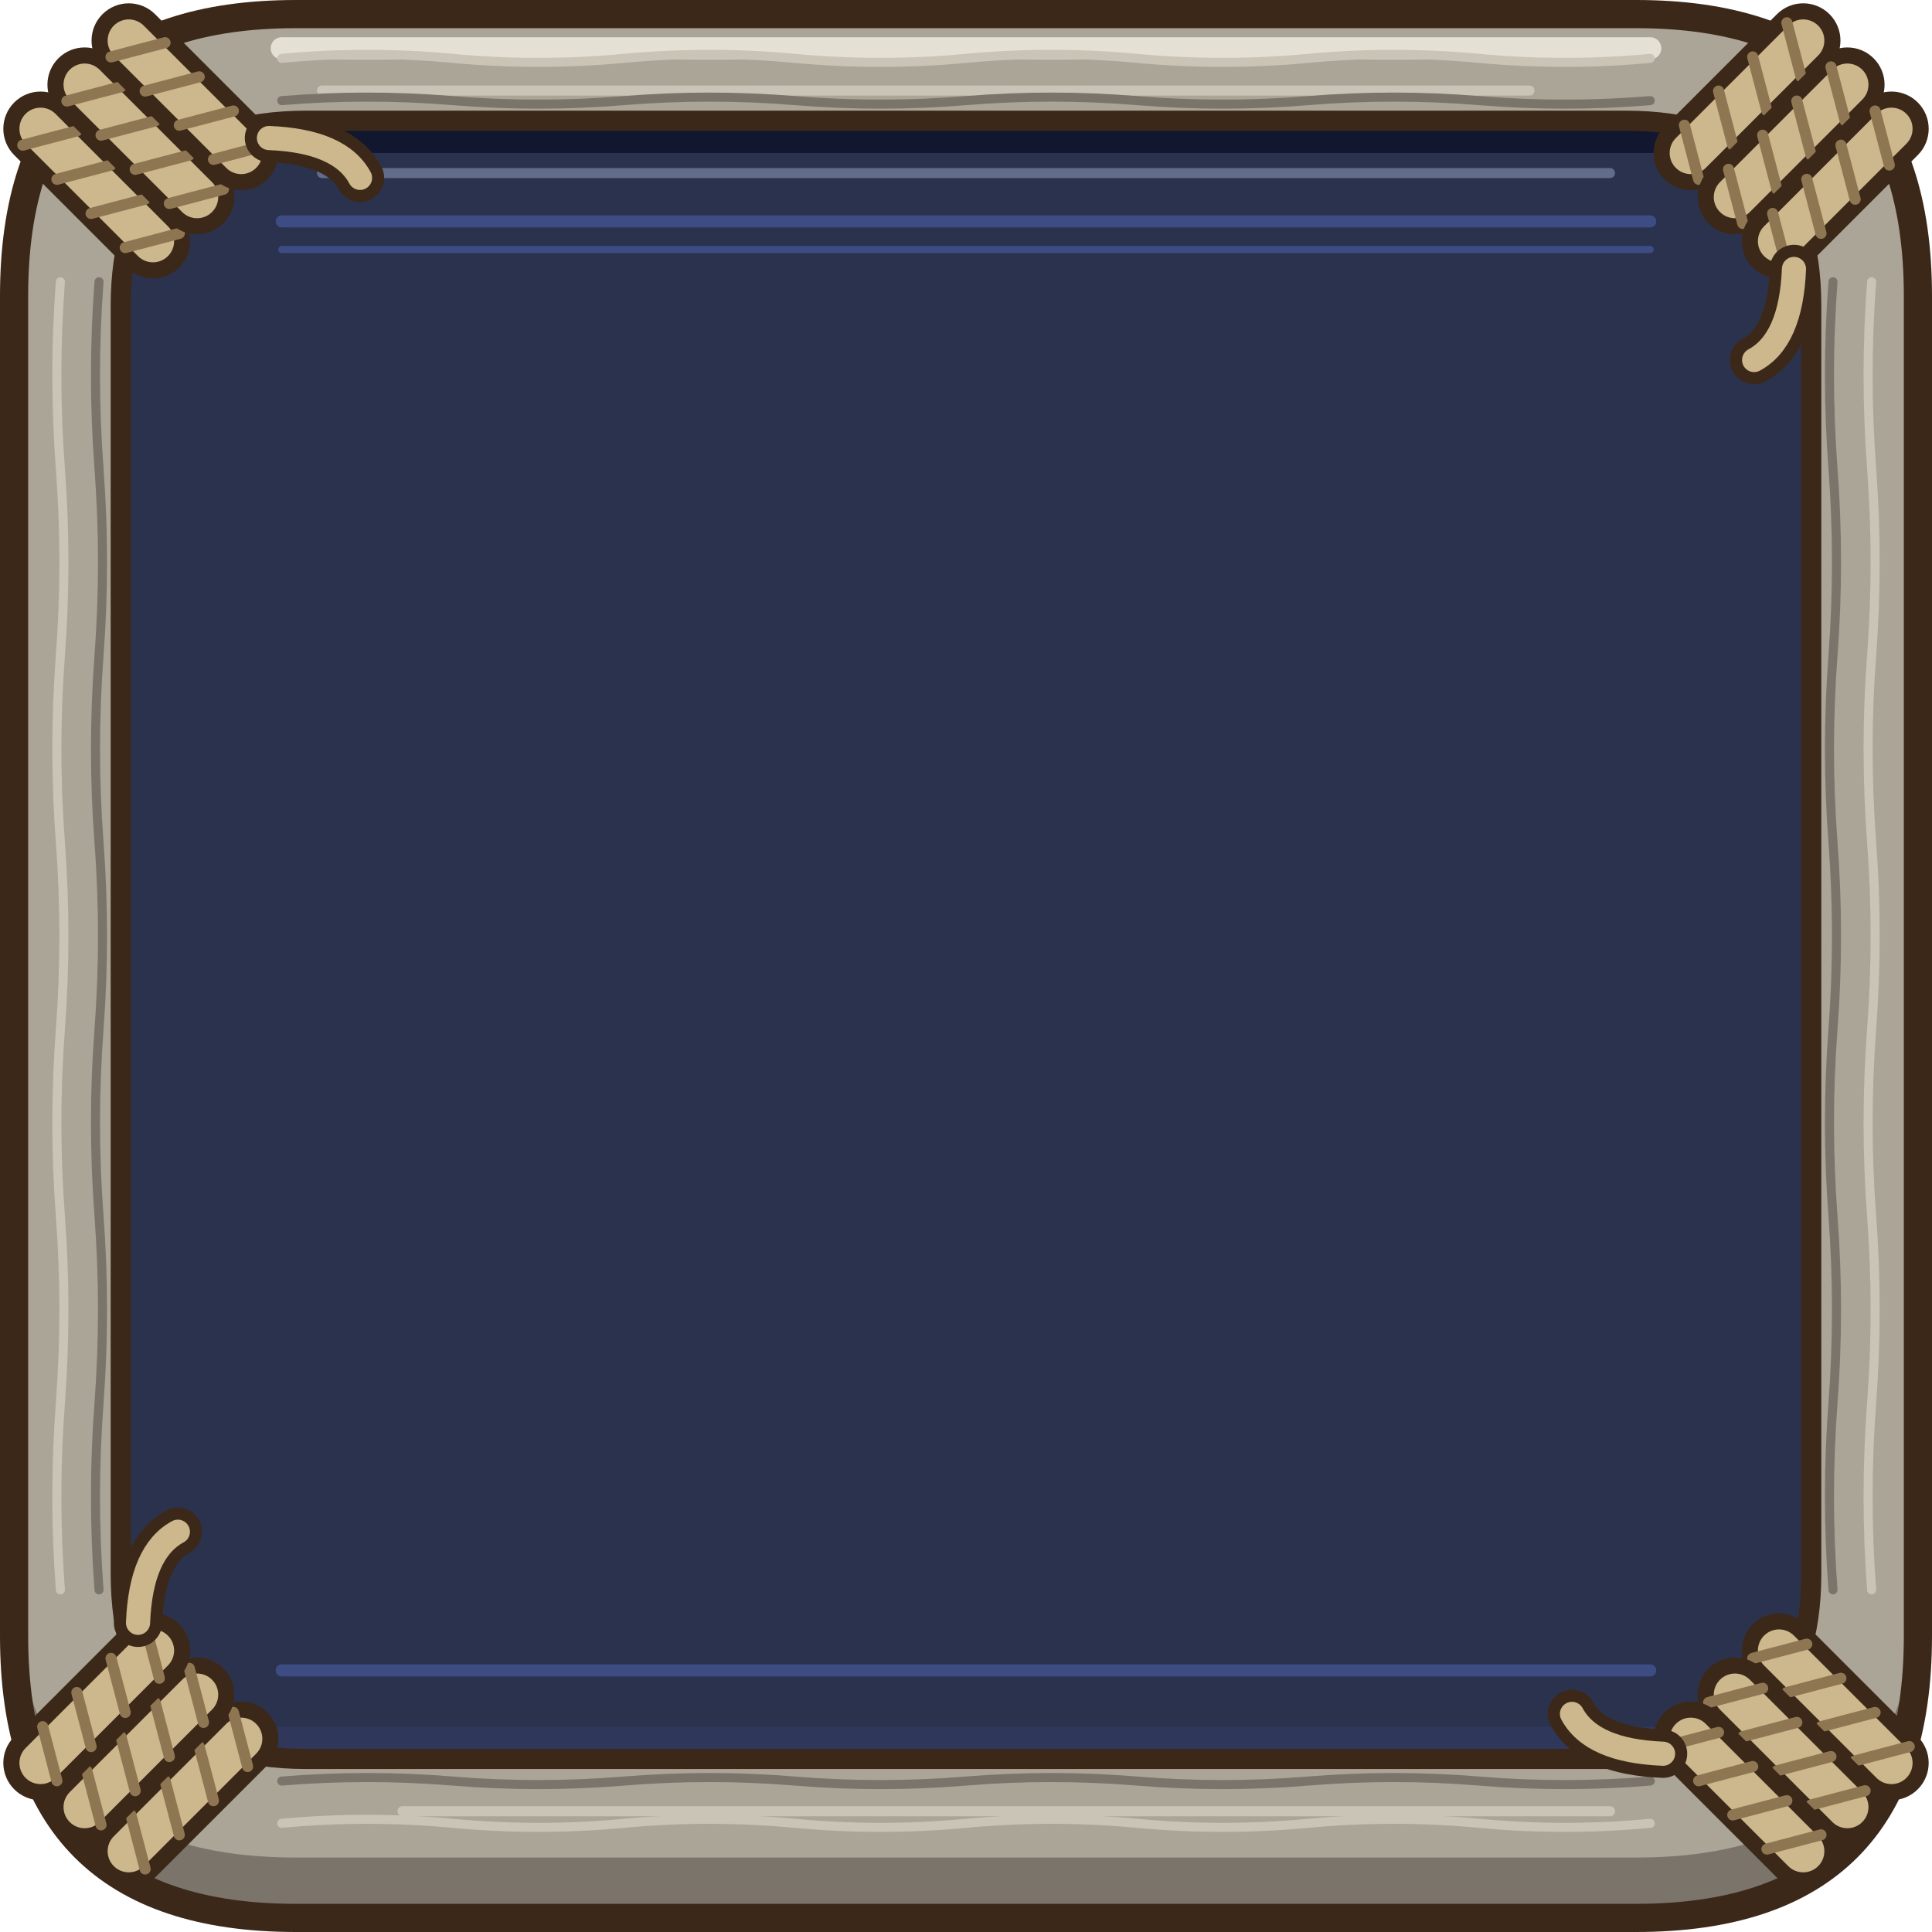
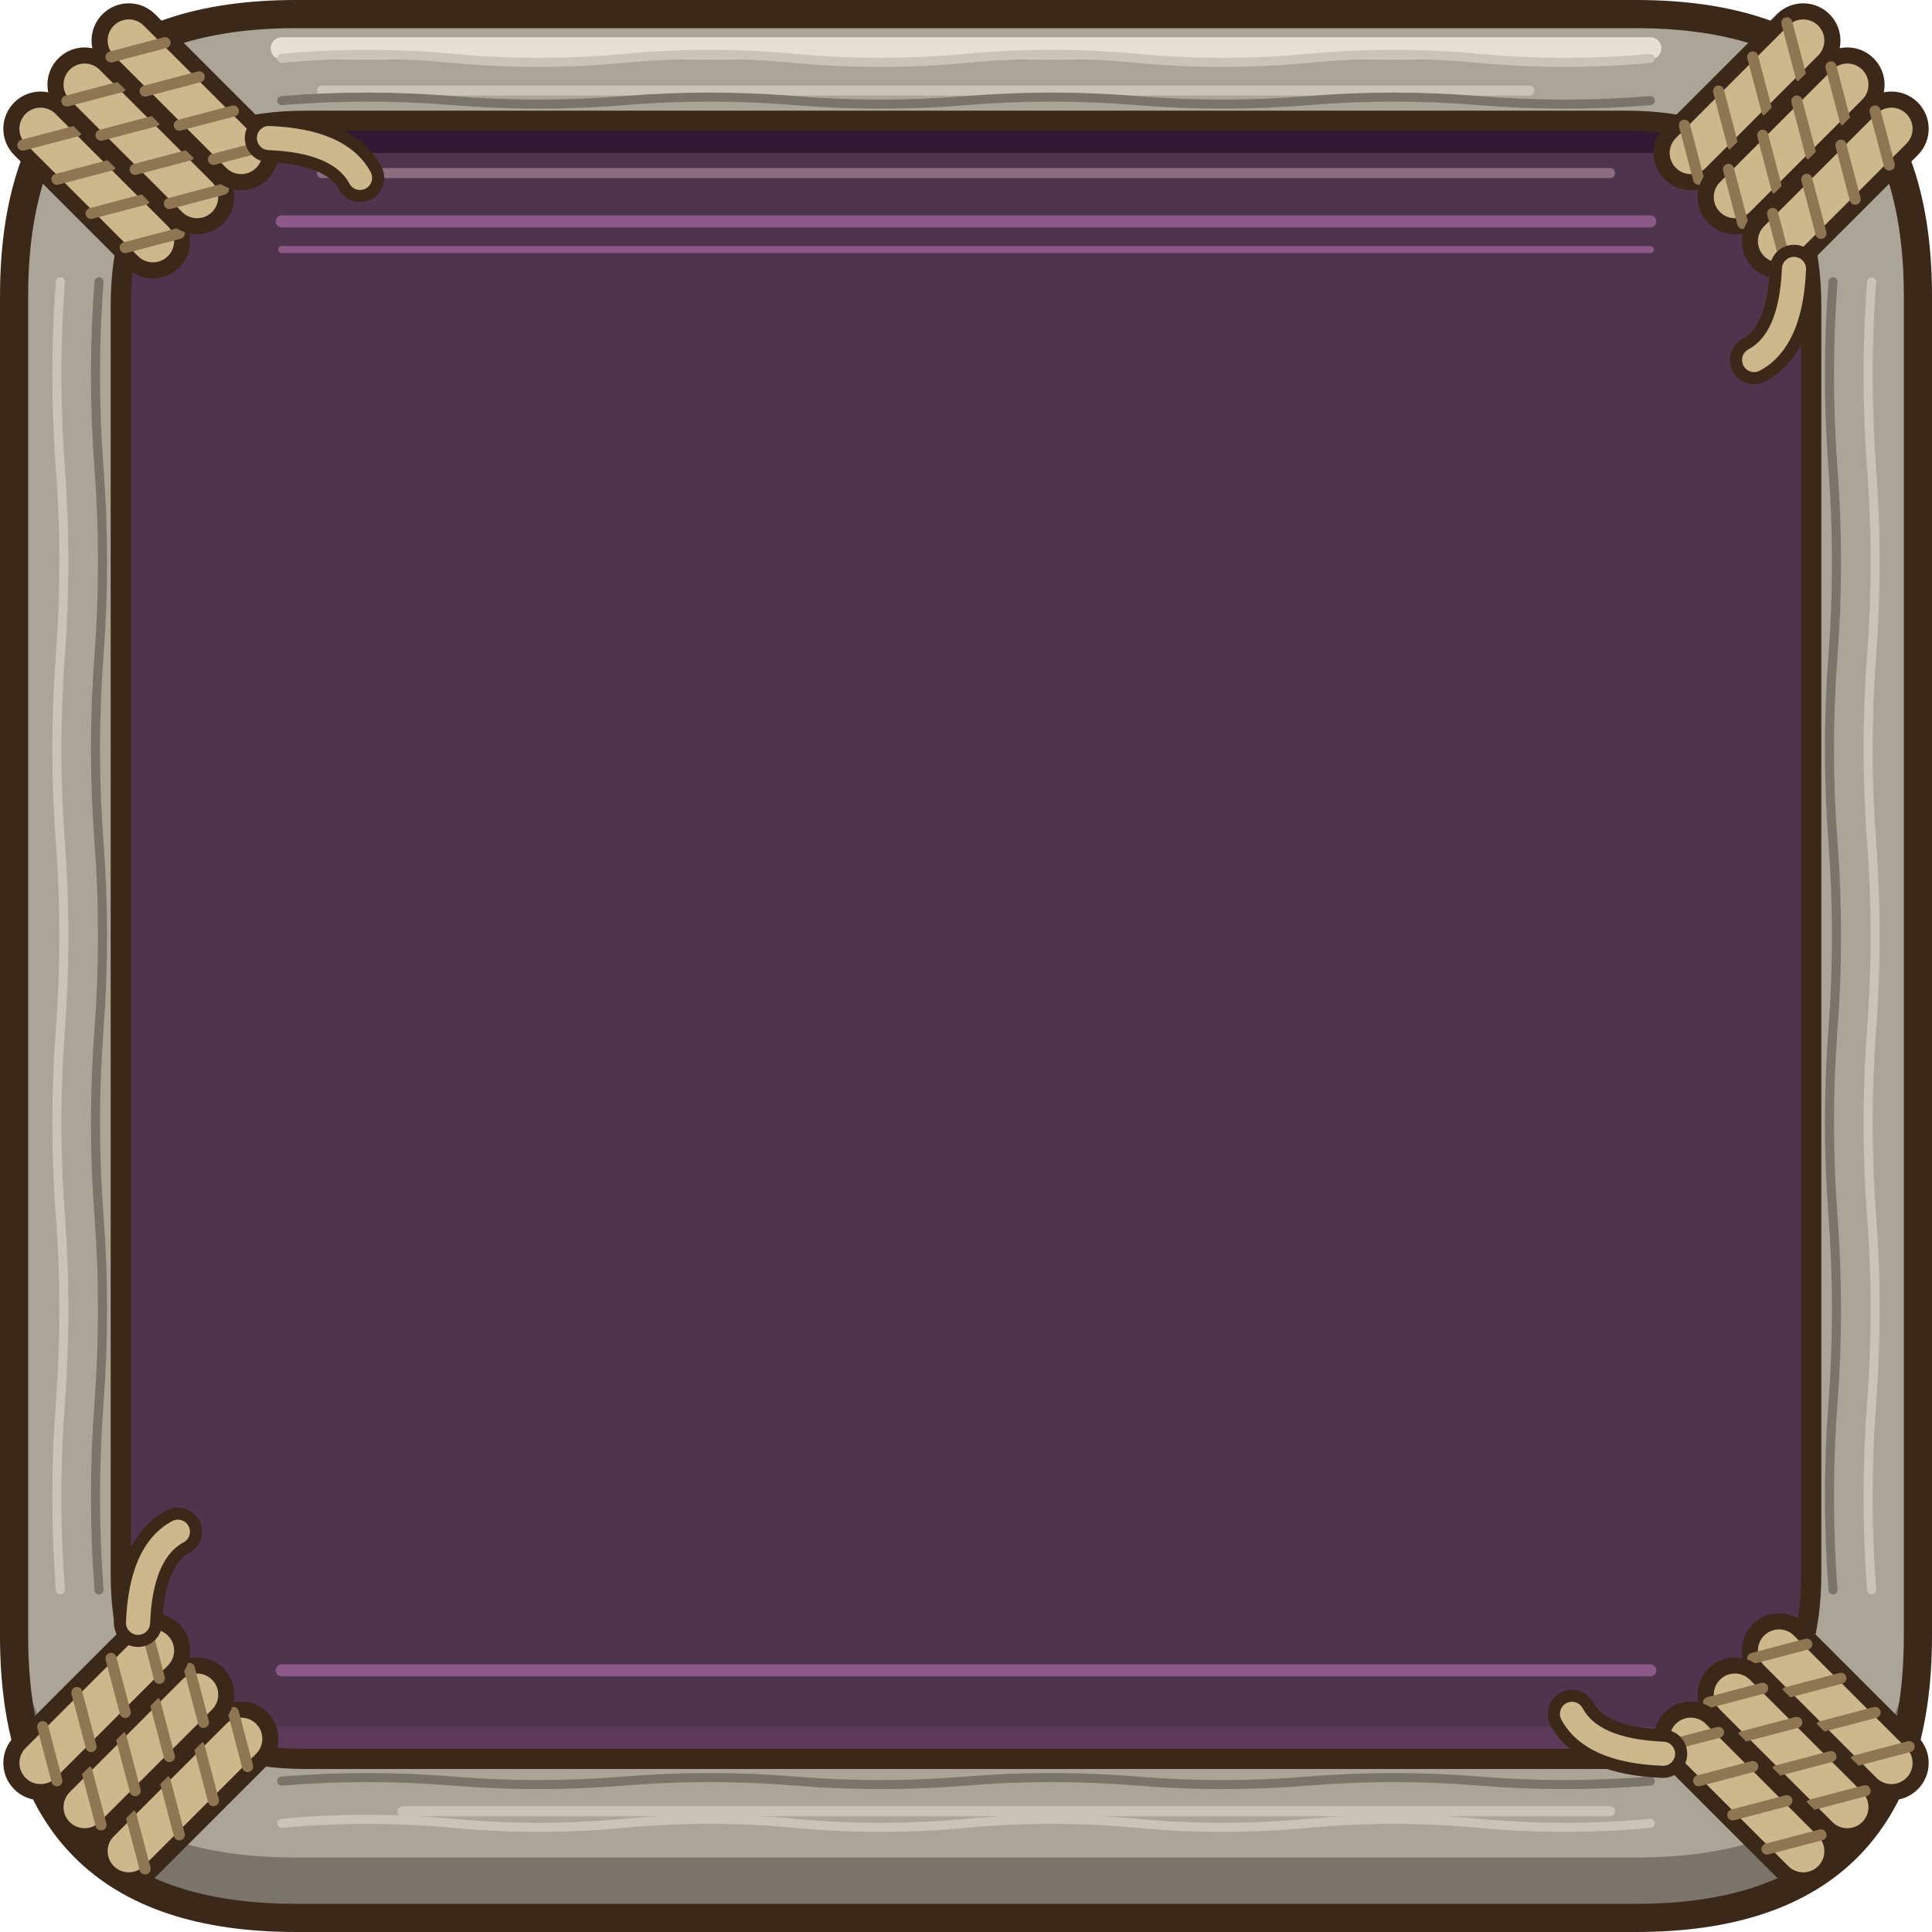
<svg xmlns="http://www.w3.org/2000/svg" width="384" height="384" viewBox="0 0 96 96">
  <path d="M14.7,0.7 L81.3,0.7 Q95.3,0.7 95.3,14.7 L95.3,81.3 Q95.3,95.3 81.3,95.3 L14.7,95.3 Q0.7,95.3 0.7,81.3 L0.7,14.7 Q0.7,0.7 14.7,0.7 Z" fill="#7A746A" stroke="none" />
  <clipPath id="fpao">
    <path d="M14.7,0.7 L81.3,0.7 Q95.3,0.7 95.3,14.7 L95.3,81.3 Q95.3,95.3 81.3,95.3 L14.7,95.3 Q0.7,95.3 0.7,81.3 L0.7,14.7 Q0.7,0.7 14.7,0.7 Z" />
  </clipPath>
  <g clip-path="url(#fpao)">
    <path d="M14.7,0.7 L81.3,0.7 Q95.3,0.7 95.3,14.7 L95.3,78.3 Q95.3,92.3 81.3,92.3 L14.7,92.3 Q0.7,92.3 0.7,78.3 L0.7,14.7 Q0.7,0.7 14.7,0.7 Z" fill="#ABA597" />
    <path d="M14,2.4 L82,2.4" fill="none" stroke="#E4E0D4" stroke-width="1.1" stroke-linecap="round" stroke-linejoin="round" />
    <path d="M16,4.5 L76,4.5" fill="none" stroke="#C9C4B6" stroke-width="0.5" stroke-linecap="round" stroke-linejoin="round" />
    <path d="M20,90 L80,90" fill="none" stroke="#C9C4B6" stroke-width="0.5" stroke-linecap="round" stroke-linejoin="round" />
  </g>
  <path d="M14.7,0.7 L81.3,0.7 Q95.3,0.7 95.3,14.7 L95.3,81.3 Q95.3,95.3 81.3,95.3 L14.7,95.3 Q0.7,95.3 0.7,81.3 L0.7,14.7 Q0.7,0.7 14.7,0.7 Z" fill="none" stroke="#3C2819" stroke-width="1.4" stroke-linejoin="round" stroke-linecap="round" />
-   <path d="M15.2,6 L80.8,6 Q90,6 90,15.2 L90,78.2 Q90,87.4 80.8,87.4 L15.2,87.4 Q6,87.4 6,78.2 L6,15.2 Q6,6 15.2,6 Z" fill="rgba(24,32,66,.86)" stroke="none" />
+   <path d="M15.2,6 L80.8,6 Q90,6 90,15.2 L90,78.2 Q90,87.4 80.8,87.4 L15.2,87.4 Q6,87.4 6,78.2 L6,15.2 Q6,6 15.2,6 Z" fill="rgba(66,34,66,.86)" stroke="none" />
  <clipPath id="fpaf">
    <path d="M15.2,6 L80.8,6 Q90,6 90,15.2 L90,78.2 Q90,87.4 80.8,87.4 L15.2,87.4 Q6,87.4 6,78.2 L6,15.2 Q6,6 15.2,6 Z" />
  </clipPath>
  <g clip-path="url(#fpaf)">
-     <rect x="0" y="5" width="96" height="2.6" fill="rgba(14,20,44,.9)" />
-     <rect x="0" y="85.8" width="96" height="2" fill="rgba(52,64,110,.6)" opacity=".7" />
+     <rect x="0" y="5" width="96" height="2.6" fill="rgba(46,22,48,.9)" />
+     <rect x="0" y="85.8" width="96" height="2" fill="rgba(112,64,106,.6)" opacity=".7" />
  </g>
  <path d="M15.2,6 L80.8,6 Q90,6 90,15.2 L90,78.2 Q90,87.4 80.8,87.4 L15.2,87.4 Q6,87.4 6,78.2 L6,15.2 Q6,6 15.2,6 Z" fill="none" stroke="#3C2819" stroke-width="1" stroke-linejoin="round" stroke-linecap="round" />
  <path d="M14,2.9 Q18.25,2.5 22.5,2.9 Q26.75,3.3 31,2.9 Q35.25,2.5 39.5,2.9 Q43.75,3.3 48,2.9 Q52.25,2.5 56.5,2.9 Q60.75,3.3 65,2.9 Q69.25,2.5 73.5,2.9 Q77.75,3.3 82,2.9" fill="none" stroke="#C9C4B6" stroke-width="0.45" stroke-linecap="round" stroke-linejoin="round" />
  <path d="M14,5 Q18.25,4.65 22.5,5 Q26.75,5.35 31,5 Q35.25,4.65 39.5,5 Q43.75,5.35 48,5 Q52.25,4.65 56.5,5 Q60.75,5.35 65,5 Q69.25,4.65 73.5,5 Q77.75,5.35 82,5" fill="none" stroke="#7A746A" stroke-width="0.45" stroke-linecap="round" stroke-linejoin="round" />
  <path d="M14,90.6 Q18.25,90.2 22.5,90.6 Q26.75,91 31,90.6 Q35.25,90.2 39.5,90.6 Q43.75,91 48,90.6 Q52.25,90.2 56.5,90.6 Q60.75,91 65,90.6 Q69.25,90.2 73.5,90.6 Q77.75,91 82,90.6" fill="none" stroke="#C9C4B6" stroke-width="0.45" stroke-linecap="round" stroke-linejoin="round" />
  <path d="M14,88.5 Q18.25,88.15 22.5,88.5 Q26.75,88.85 31,88.5 Q35.25,88.15 39.5,88.5 Q43.75,88.85 48,88.5 Q52.25,88.15 56.5,88.5 Q60.75,88.85 65,88.5 Q69.25,88.15 73.5,88.5 Q77.75,88.85 82,88.5" fill="none" stroke="#7A746A" stroke-width="0.45" stroke-linecap="round" stroke-linejoin="round" />
  <path d="M3,14 Q2.65,18.64 3,23.29 Q3.35,27.93 3,32.57 Q2.65,37.21 3,41.86 Q3.35,46.5 3,51.14 Q2.65,55.79 3,60.43 Q3.35,65.07 3,69.71 Q2.65,74.36 3,79" fill="none" stroke="#C9C4B6" stroke-width="0.45" stroke-linecap="round" stroke-linejoin="round" />
  <path d="M4.92,14 Q4.57,18.64 4.92,23.29 Q5.27,27.93 4.92,32.57 Q4.57,37.21 4.92,41.86 Q5.27,46.5 4.92,51.14 Q4.57,55.79 4.92,60.43 Q5.27,65.07 4.92,69.71 Q4.57,74.36 4.92,79" fill="none" stroke="#7A746A" stroke-width="0.45" stroke-linecap="round" stroke-linejoin="round" />
  <path d="M93,14 Q92.65,18.64 93,23.29 Q93.35,27.93 93,32.57 Q92.65,37.21 93,41.86 Q93.35,46.5 93,51.14 Q92.65,55.79 93,60.43 Q93.35,65.07 93,69.71 Q92.65,74.36 93,79" fill="none" stroke="#C9C4B6" stroke-width="0.45" stroke-linecap="round" stroke-linejoin="round" />
  <path d="M91.08,14 Q90.73,18.64 91.08,23.29 Q91.43,27.93 91.08,32.57 Q90.73,37.21 91.08,41.86 Q91.43,46.5 91.08,51.14 Q90.73,55.79 91.08,60.43 Q91.43,65.07 91.08,69.71 Q90.73,74.36 91.08,79" fill="none" stroke="#7A746A" stroke-width="0.45" stroke-linecap="round" stroke-linejoin="round" />
-   <path d="M14,11 L82,11" fill="none" stroke="#3E4C84" stroke-width="0.6" stroke-linecap="round" stroke-linejoin="round" />
-   <path d="M14,12.4 L82,12.4" fill="none" stroke="#3E4C84" stroke-width="0.35" stroke-linecap="round" stroke-linejoin="round" />
-   <path d="M14,83 L82,83" fill="none" stroke="#3E4C84" stroke-width="0.6" stroke-linecap="round" stroke-linejoin="round" />
-   <path d="M16,8.6 L80,8.6" fill="none" stroke="#C8D6FF" stroke-width="0.5" stroke-linecap="round" stroke-linejoin="round" opacity=".35" />
+   <path d="M14,11 L82,11" fill="none" stroke="#8C5888" stroke-width="0.6" stroke-linecap="round" stroke-linejoin="round" />
+   <path d="M14,12.4 L82,12.4" fill="none" stroke="#8C5888" stroke-width="0.35" stroke-linecap="round" stroke-linejoin="round" />
+   <path d="M14,83 L82,83" fill="none" stroke="#8C5888" stroke-width="0.6" stroke-linecap="round" stroke-linejoin="round" />
+   <path d="M16,8.6 L80,8.6" fill="none" stroke="#FFD6E0" stroke-width="0.5" stroke-linecap="round" stroke-linejoin="round" opacity=".35" />
  <g transform="rotate(-45 7 7)">
    <rect x="2.45" y="1.6" width="2.9" height="10.8" rx="1.45" fill="#CDB78C" stroke="#3C2819" stroke-width=".8" />
    <path d="M2.7,3 L5.1,4.4" fill="none" stroke="#8F7652" stroke-width="0.55" stroke-linecap="round" stroke-linejoin="round" />
    <path d="M2.7,5.4 L5.1,6.8" fill="none" stroke="#8F7652" stroke-width="0.55" stroke-linecap="round" stroke-linejoin="round" />
    <path d="M2.7,7.8 L5.1,9.2" fill="none" stroke="#8F7652" stroke-width="0.55" stroke-linecap="round" stroke-linejoin="round" />
    <path d="M2.7,10.2 L5.1,11.6" fill="none" stroke="#8F7652" stroke-width="0.55" stroke-linecap="round" stroke-linejoin="round" />
    <rect x="5.55" y="1.6" width="2.9" height="10.8" rx="1.45" fill="#CDB78C" stroke="#3C2819" stroke-width=".8" />
    <path d="M5.8,3 L8.2,4.4" fill="none" stroke="#8F7652" stroke-width="0.55" stroke-linecap="round" stroke-linejoin="round" />
    <path d="M5.8,5.4 L8.2,6.8" fill="none" stroke="#8F7652" stroke-width="0.55" stroke-linecap="round" stroke-linejoin="round" />
    <path d="M5.8,7.8 L8.2,9.2" fill="none" stroke="#8F7652" stroke-width="0.55" stroke-linecap="round" stroke-linejoin="round" />
    <path d="M5.8,10.2 L8.2,11.6" fill="none" stroke="#8F7652" stroke-width="0.55" stroke-linecap="round" stroke-linejoin="round" />
    <rect x="8.65" y="1.6" width="2.9" height="10.8" rx="1.45" fill="#CDB78C" stroke="#3C2819" stroke-width=".8" />
    <path d="M8.9,3 L11.3,4.4" fill="none" stroke="#8F7652" stroke-width="0.55" stroke-linecap="round" stroke-linejoin="round" />
    <path d="M8.9,5.4 L11.3,6.8" fill="none" stroke="#8F7652" stroke-width="0.55" stroke-linecap="round" stroke-linejoin="round" />
    <path d="M8.9,7.8 L11.3,9.2" fill="none" stroke="#8F7652" stroke-width="0.55" stroke-linecap="round" stroke-linejoin="round" />
    <path d="M8.9,10.2 L11.3,11.6" fill="none" stroke="#8F7652" stroke-width="0.55" stroke-linecap="round" stroke-linejoin="round" />
    <path d="M11.6,11.4 Q14,14 13.4,16" fill="none" stroke="#3C2819" stroke-width="2.4" stroke-linecap="round" stroke-linejoin="round" />
    <path d="M11.6,11.4 Q14,14 13.4,16" fill="none" stroke="#CDB78C" stroke-width="1.2" stroke-linecap="round" stroke-linejoin="round" />
  </g>
  <g transform="rotate(45 89 7)">
    <rect x="84.45" y="1.6" width="2.9" height="10.8" rx="1.45" fill="#CDB78C" stroke="#3C2819" stroke-width=".8" />
    <path d="M84.7,3 L87.1,4.4" fill="none" stroke="#8F7652" stroke-width="0.55" stroke-linecap="round" stroke-linejoin="round" />
    <path d="M84.7,5.4 L87.1,6.8" fill="none" stroke="#8F7652" stroke-width="0.55" stroke-linecap="round" stroke-linejoin="round" />
    <path d="M84.7,7.8 L87.1,9.2" fill="none" stroke="#8F7652" stroke-width="0.55" stroke-linecap="round" stroke-linejoin="round" />
    <path d="M84.7,10.2 L87.1,11.6" fill="none" stroke="#8F7652" stroke-width="0.55" stroke-linecap="round" stroke-linejoin="round" />
    <rect x="87.55" y="1.6" width="2.9" height="10.8" rx="1.45" fill="#CDB78C" stroke="#3C2819" stroke-width=".8" />
    <path d="M87.8,3 L90.2,4.4" fill="none" stroke="#8F7652" stroke-width="0.55" stroke-linecap="round" stroke-linejoin="round" />
    <path d="M87.8,5.4 L90.2,6.8" fill="none" stroke="#8F7652" stroke-width="0.55" stroke-linecap="round" stroke-linejoin="round" />
    <path d="M87.8,7.8 L90.2,9.2" fill="none" stroke="#8F7652" stroke-width="0.55" stroke-linecap="round" stroke-linejoin="round" />
    <path d="M87.8,10.2 L90.2,11.6" fill="none" stroke="#8F7652" stroke-width="0.55" stroke-linecap="round" stroke-linejoin="round" />
    <rect x="90.65" y="1.6" width="2.9" height="10.8" rx="1.45" fill="#CDB78C" stroke="#3C2819" stroke-width=".8" />
    <path d="M90.9,3 L93.3,4.4" fill="none" stroke="#8F7652" stroke-width="0.55" stroke-linecap="round" stroke-linejoin="round" />
    <path d="M90.9,5.4 L93.3,6.8" fill="none" stroke="#8F7652" stroke-width="0.55" stroke-linecap="round" stroke-linejoin="round" />
    <path d="M90.9,7.8 L93.3,9.2" fill="none" stroke="#8F7652" stroke-width="0.55" stroke-linecap="round" stroke-linejoin="round" />
    <path d="M90.9,10.2 L93.3,11.6" fill="none" stroke="#8F7652" stroke-width="0.55" stroke-linecap="round" stroke-linejoin="round" />
    <path d="M93.6,11.4 Q96,14 95.4,16" fill="none" stroke="#3C2819" stroke-width="2.4" stroke-linecap="round" stroke-linejoin="round" />
    <path d="M93.6,11.4 Q96,14 95.4,16" fill="none" stroke="#CDB78C" stroke-width="1.2" stroke-linecap="round" stroke-linejoin="round" />
  </g>
  <g transform="rotate(225 7 87)">
    <rect x="2.45" y="81.6" width="2.9" height="10.8" rx="1.45" fill="#CDB78C" stroke="#3C2819" stroke-width=".8" />
    <path d="M2.7,83 L5.1,84.4" fill="none" stroke="#8F7652" stroke-width="0.55" stroke-linecap="round" stroke-linejoin="round" />
    <path d="M2.7,85.4 L5.1,86.8" fill="none" stroke="#8F7652" stroke-width="0.55" stroke-linecap="round" stroke-linejoin="round" />
    <path d="M2.7,87.8 L5.1,89.2" fill="none" stroke="#8F7652" stroke-width="0.55" stroke-linecap="round" stroke-linejoin="round" />
    <path d="M2.7,90.2 L5.1,91.6" fill="none" stroke="#8F7652" stroke-width="0.55" stroke-linecap="round" stroke-linejoin="round" />
    <rect x="5.55" y="81.6" width="2.9" height="10.8" rx="1.45" fill="#CDB78C" stroke="#3C2819" stroke-width=".8" />
    <path d="M5.8,83 L8.2,84.4" fill="none" stroke="#8F7652" stroke-width="0.55" stroke-linecap="round" stroke-linejoin="round" />
    <path d="M5.8,85.4 L8.2,86.8" fill="none" stroke="#8F7652" stroke-width="0.55" stroke-linecap="round" stroke-linejoin="round" />
    <path d="M5.8,87.8 L8.2,89.2" fill="none" stroke="#8F7652" stroke-width="0.55" stroke-linecap="round" stroke-linejoin="round" />
    <path d="M5.8,90.2 L8.2,91.6" fill="none" stroke="#8F7652" stroke-width="0.55" stroke-linecap="round" stroke-linejoin="round" />
    <rect x="8.65" y="81.6" width="2.9" height="10.8" rx="1.45" fill="#CDB78C" stroke="#3C2819" stroke-width=".8" />
    <path d="M8.9,83 L11.3,84.4" fill="none" stroke="#8F7652" stroke-width="0.55" stroke-linecap="round" stroke-linejoin="round" />
    <path d="M8.9,85.4 L11.3,86.8" fill="none" stroke="#8F7652" stroke-width="0.55" stroke-linecap="round" stroke-linejoin="round" />
    <path d="M8.9,87.8 L11.3,89.2" fill="none" stroke="#8F7652" stroke-width="0.55" stroke-linecap="round" stroke-linejoin="round" />
    <path d="M8.9,90.2 L11.3,91.6" fill="none" stroke="#8F7652" stroke-width="0.55" stroke-linecap="round" stroke-linejoin="round" />
    <path d="M11.6,91.4 Q14,94 13.4,96" fill="none" stroke="#3C2819" stroke-width="2.4" stroke-linecap="round" stroke-linejoin="round" />
    <path d="M11.6,91.4 Q14,94 13.4,96" fill="none" stroke="#CDB78C" stroke-width="1.2" stroke-linecap="round" stroke-linejoin="round" />
  </g>
  <g transform="rotate(135 89 87)">
    <rect x="84.45" y="81.6" width="2.9" height="10.8" rx="1.45" fill="#CDB78C" stroke="#3C2819" stroke-width=".8" />
    <path d="M84.7,83 L87.1,84.4" fill="none" stroke="#8F7652" stroke-width="0.55" stroke-linecap="round" stroke-linejoin="round" />
    <path d="M84.7,85.4 L87.1,86.8" fill="none" stroke="#8F7652" stroke-width="0.55" stroke-linecap="round" stroke-linejoin="round" />
    <path d="M84.7,87.8 L87.1,89.2" fill="none" stroke="#8F7652" stroke-width="0.55" stroke-linecap="round" stroke-linejoin="round" />
    <path d="M84.7,90.2 L87.1,91.6" fill="none" stroke="#8F7652" stroke-width="0.55" stroke-linecap="round" stroke-linejoin="round" />
    <rect x="87.55" y="81.6" width="2.9" height="10.8" rx="1.45" fill="#CDB78C" stroke="#3C2819" stroke-width=".8" />
    <path d="M87.8,83 L90.2,84.4" fill="none" stroke="#8F7652" stroke-width="0.55" stroke-linecap="round" stroke-linejoin="round" />
    <path d="M87.8,85.4 L90.2,86.8" fill="none" stroke="#8F7652" stroke-width="0.55" stroke-linecap="round" stroke-linejoin="round" />
    <path d="M87.8,87.8 L90.2,89.2" fill="none" stroke="#8F7652" stroke-width="0.55" stroke-linecap="round" stroke-linejoin="round" />
    <path d="M87.8,90.2 L90.2,91.6" fill="none" stroke="#8F7652" stroke-width="0.55" stroke-linecap="round" stroke-linejoin="round" />
    <rect x="90.65" y="81.6" width="2.9" height="10.8" rx="1.45" fill="#CDB78C" stroke="#3C2819" stroke-width=".8" />
    <path d="M90.9,83 L93.3,84.4" fill="none" stroke="#8F7652" stroke-width="0.55" stroke-linecap="round" stroke-linejoin="round" />
    <path d="M90.9,85.4 L93.3,86.8" fill="none" stroke="#8F7652" stroke-width="0.55" stroke-linecap="round" stroke-linejoin="round" />
    <path d="M90.9,87.8 L93.3,89.2" fill="none" stroke="#8F7652" stroke-width="0.55" stroke-linecap="round" stroke-linejoin="round" />
    <path d="M90.9,90.2 L93.3,91.6" fill="none" stroke="#8F7652" stroke-width="0.55" stroke-linecap="round" stroke-linejoin="round" />
    <path d="M93.6,91.4 Q96,94 95.4,96" fill="none" stroke="#3C2819" stroke-width="2.4" stroke-linecap="round" stroke-linejoin="round" />
    <path d="M93.6,91.4 Q96,94 95.4,96" fill="none" stroke="#CDB78C" stroke-width="1.2" stroke-linecap="round" stroke-linejoin="round" />
  </g>
</svg>
